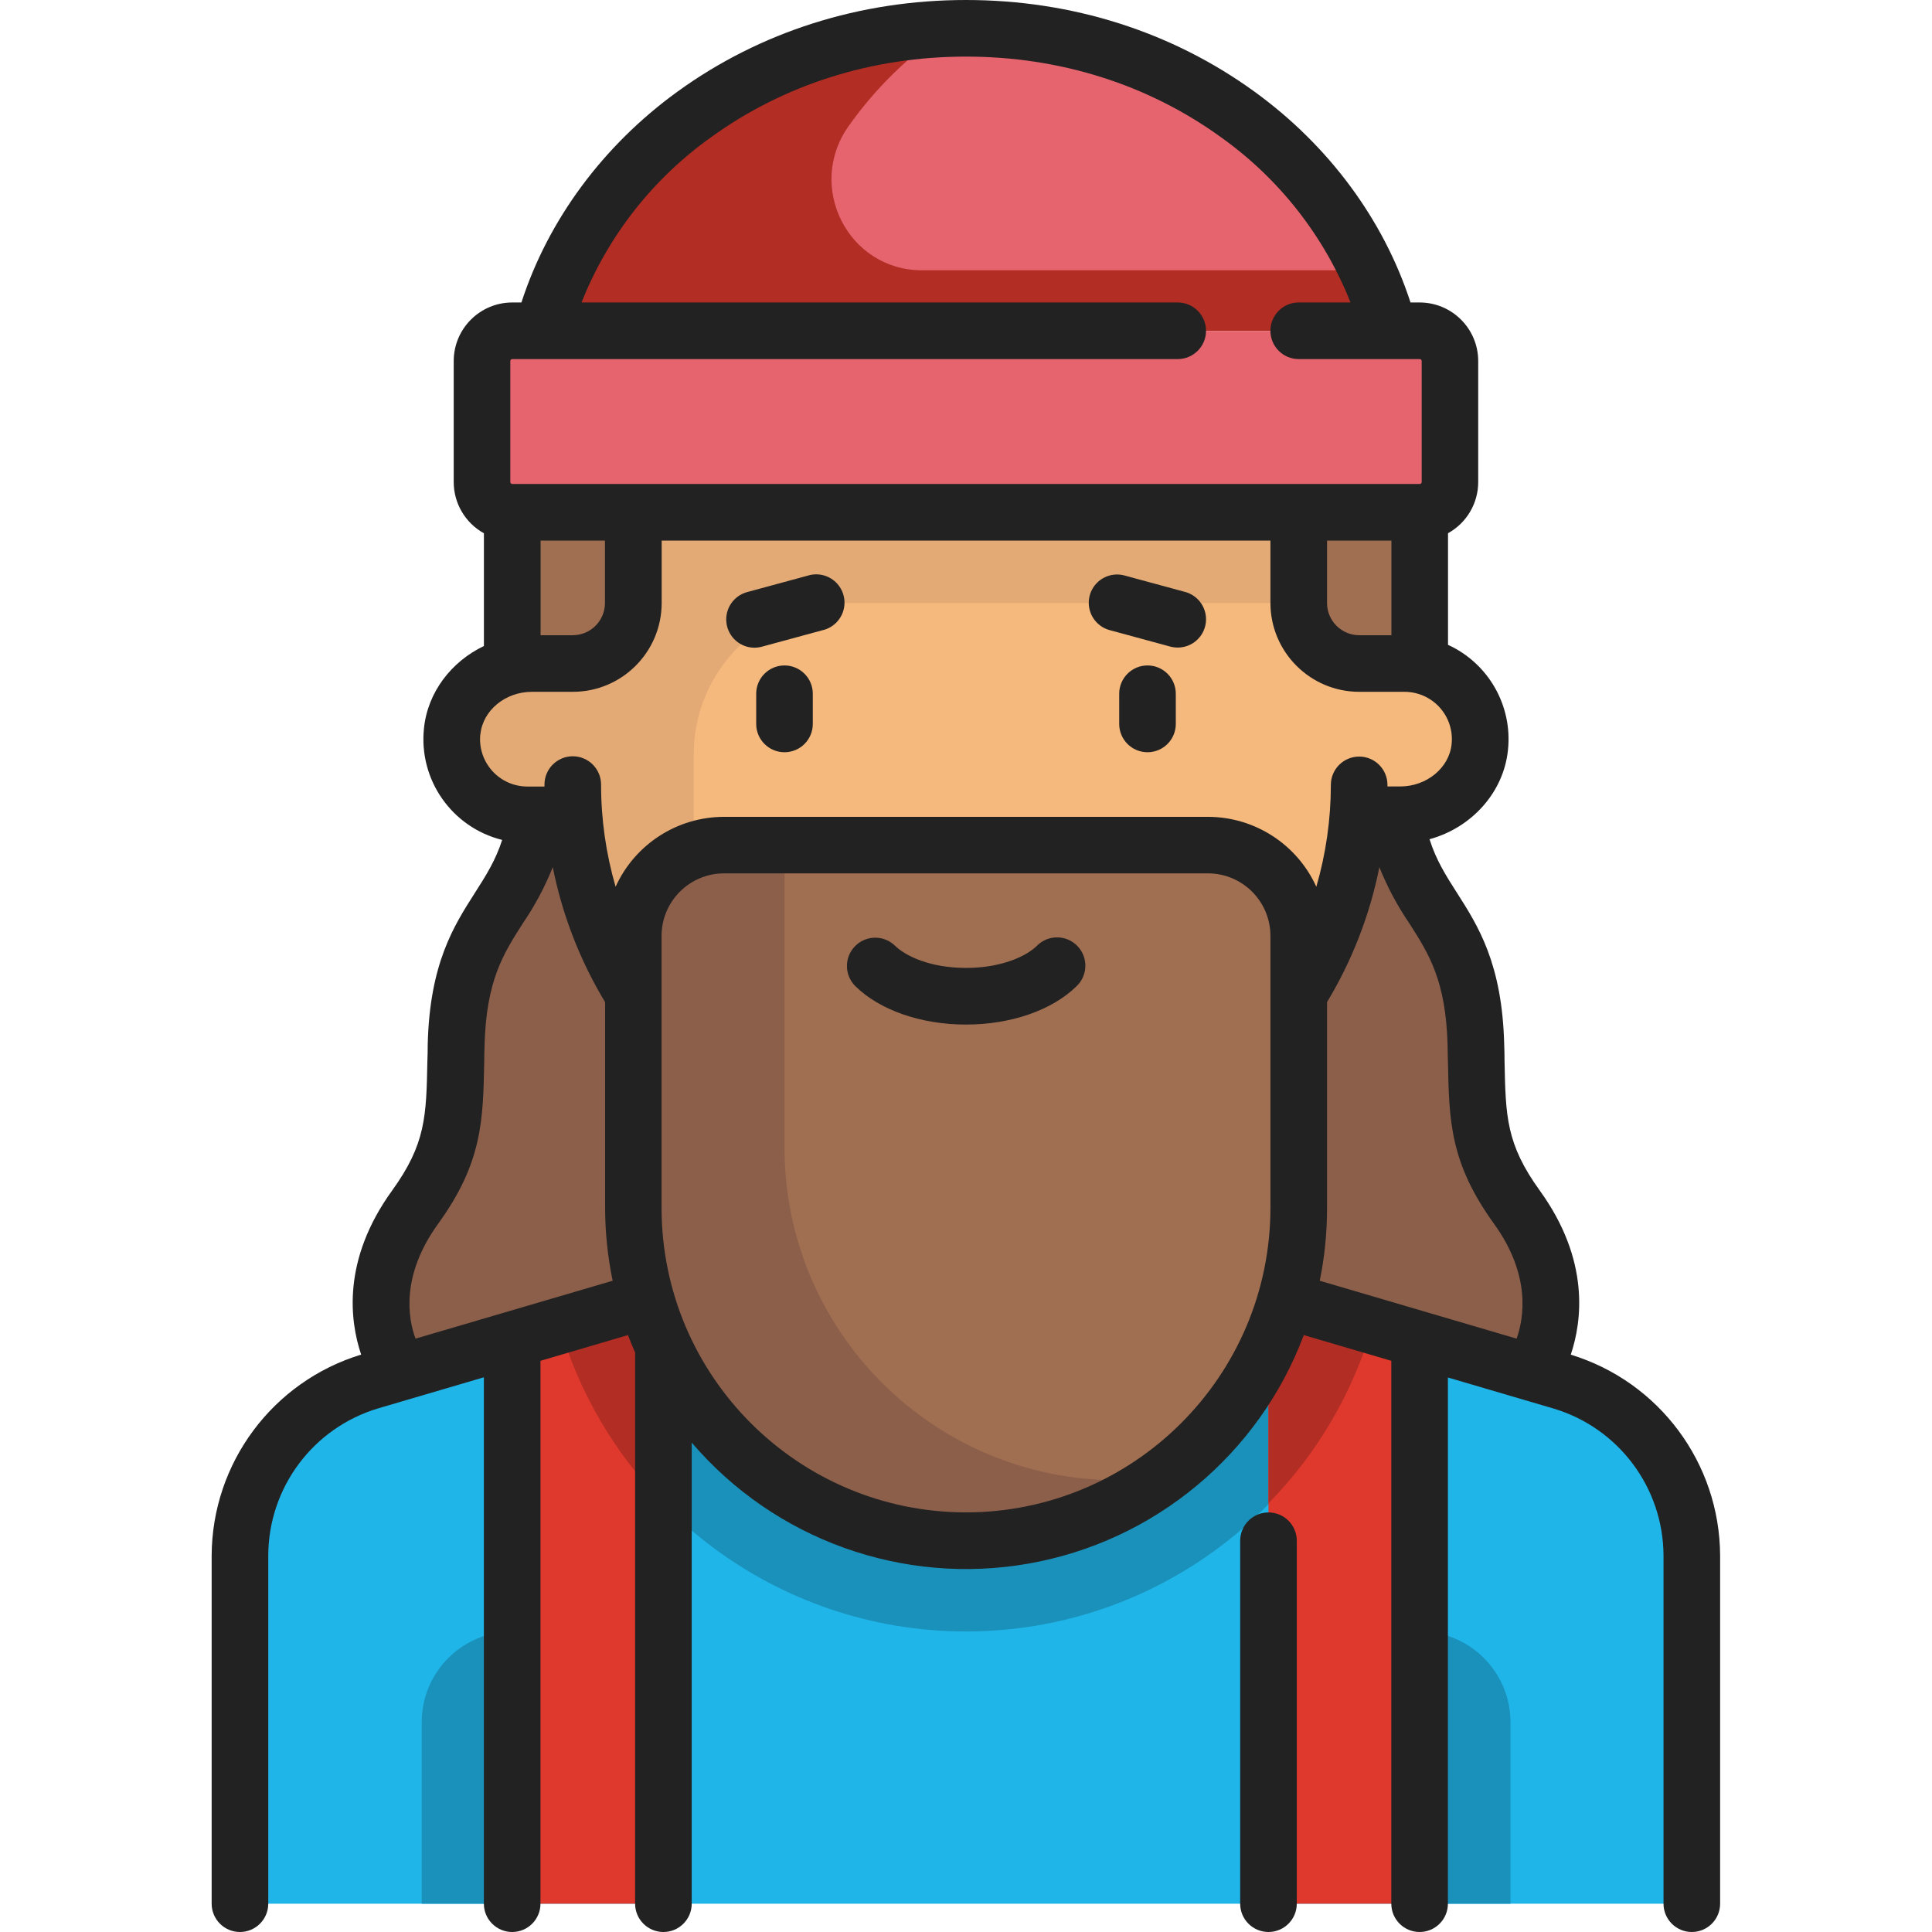
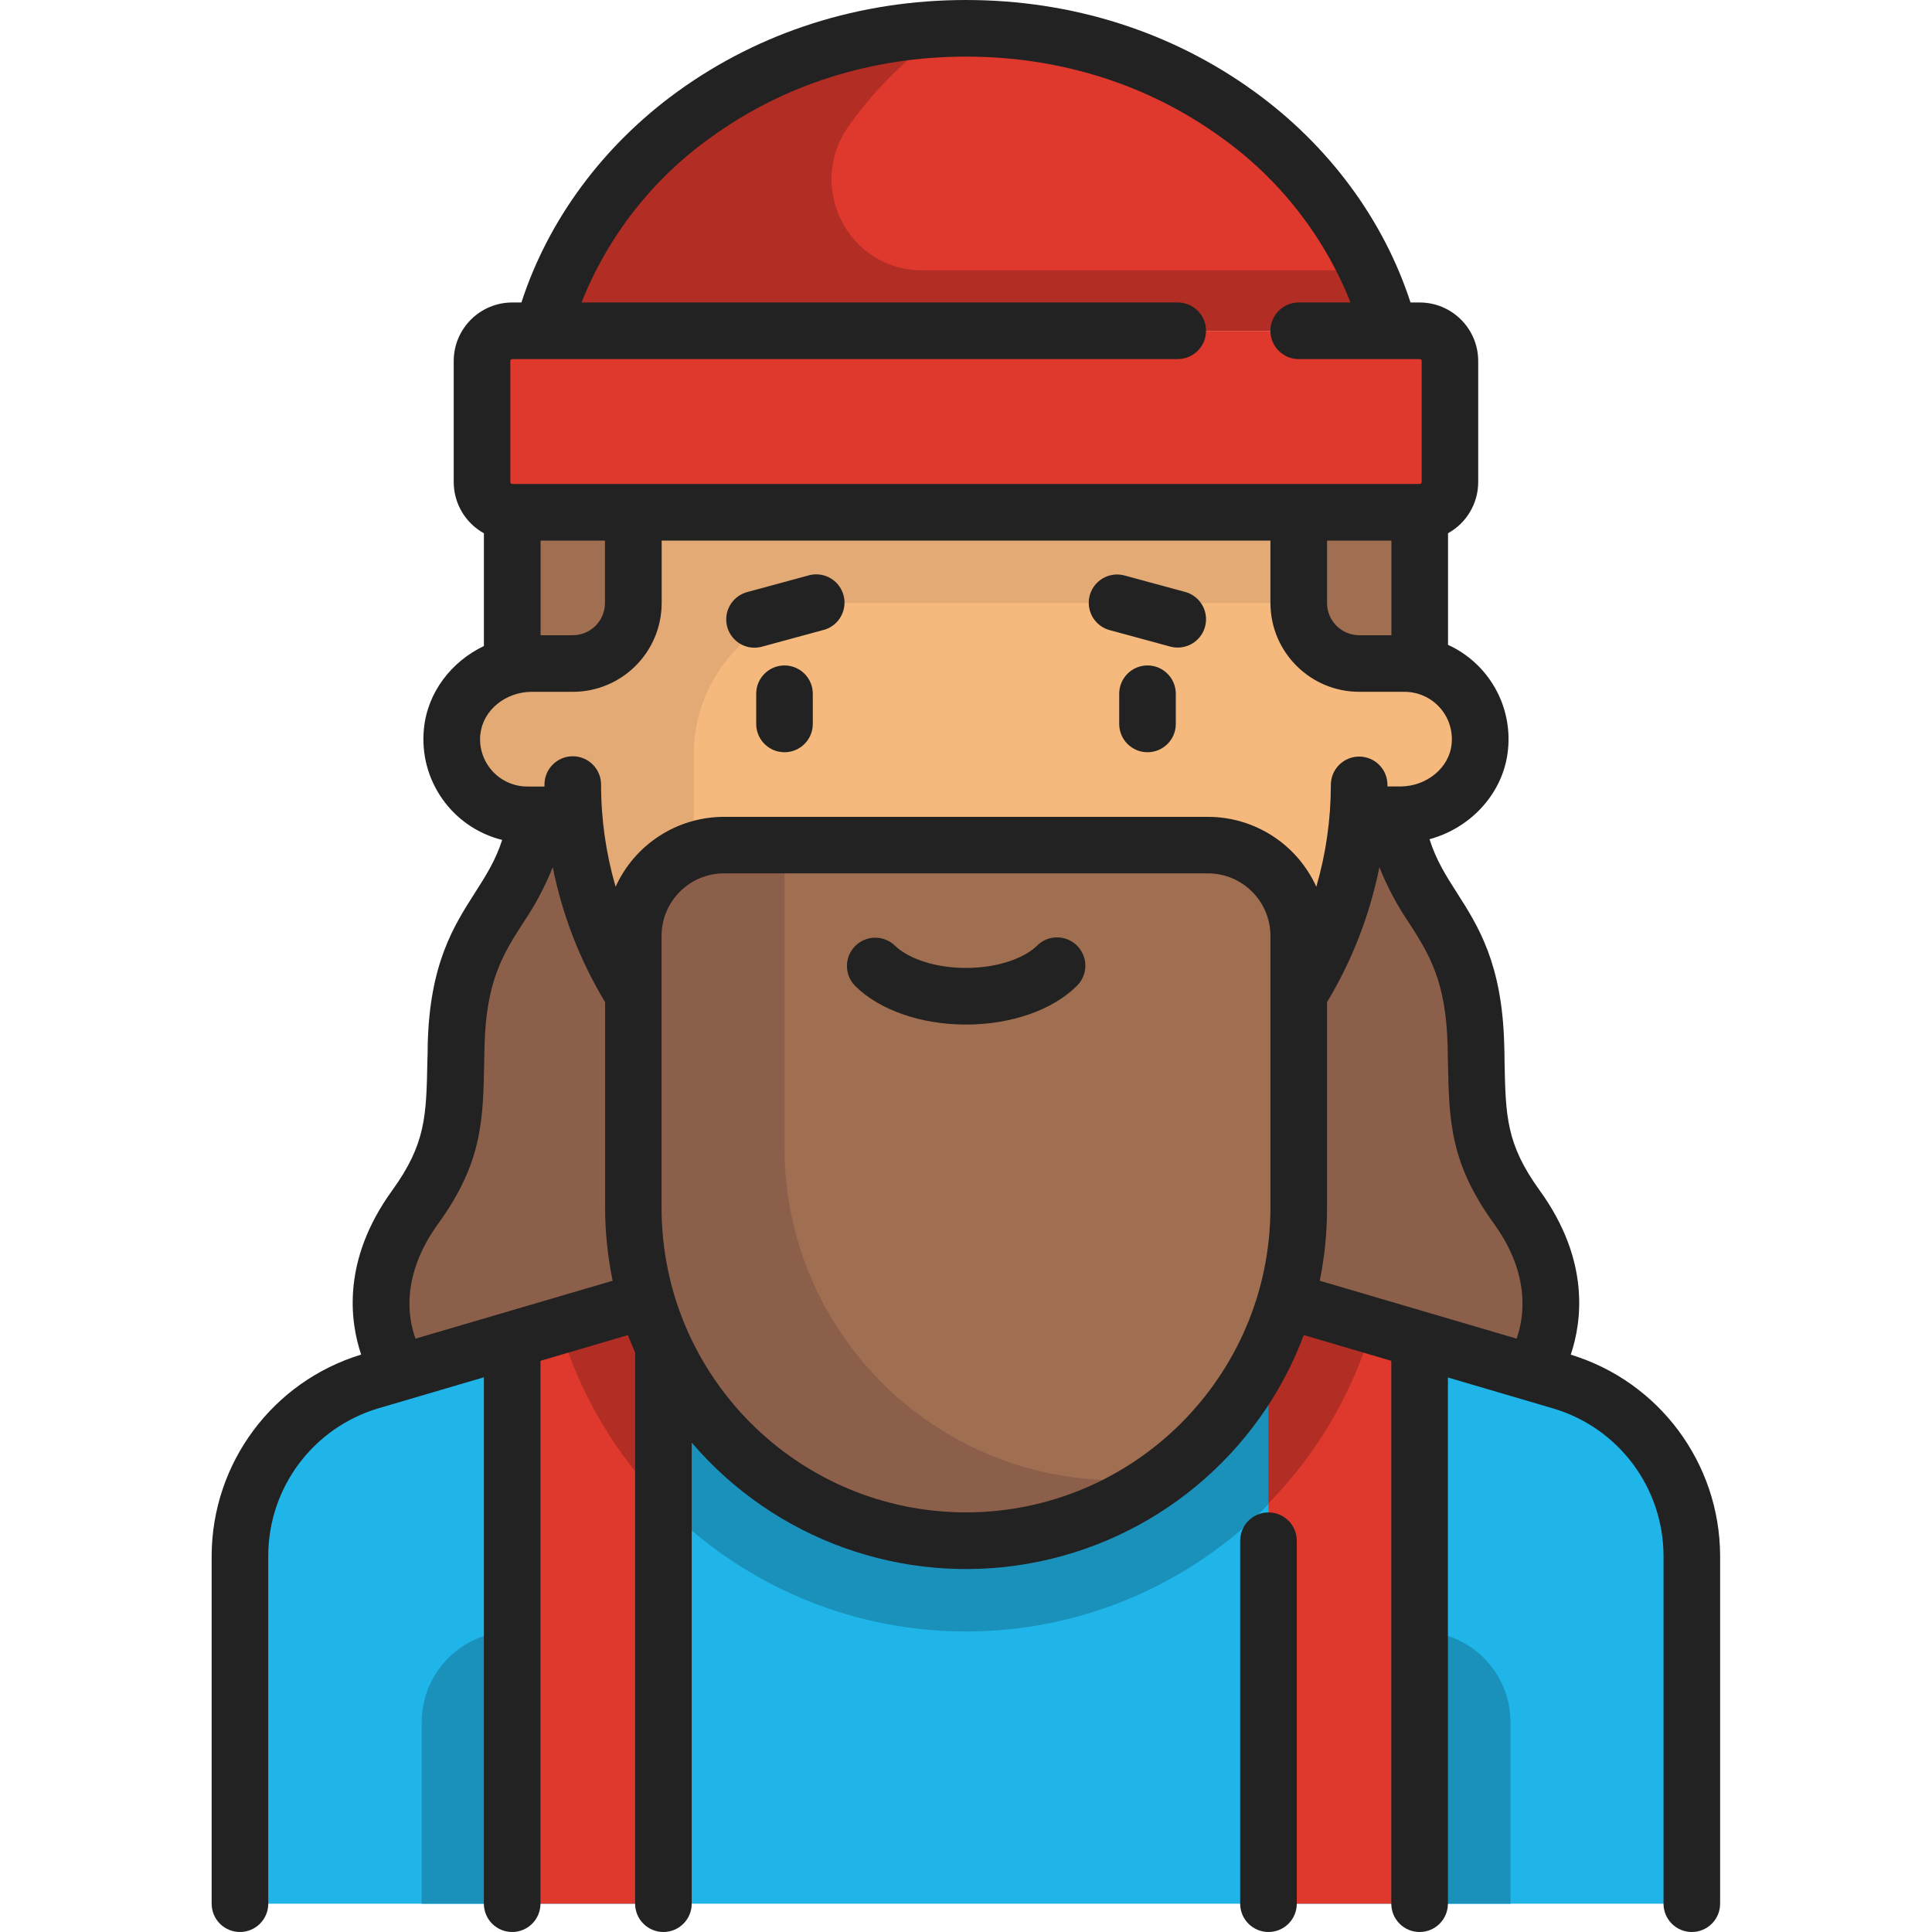
<svg xmlns="http://www.w3.org/2000/svg" viewBox="0 0 512 512">
  <g style="isolation:isolate">
    <path d="M256,7.5c-54.57,0-100.18,34.22-112.23,80.16H368.23C356.18,41.72,310.57,7.5,256,7.5Z" style="fill:#df382c" />
    <path d="M256,7.5c-54.57,0-100.18,34.22-112.23,80.16H368.23C356.18,41.72,310.57,7.5,256,7.5Z" style="fill:#999;opacity:0.5;mix-blend-mode:multiply" />
    <path d="M402,318.77c-11.28-17.14-10.42-28-10.86-47.13-.84-36.42-16.3-38-20.9-63.74H141.77c-4.6,25.71-20.06,27.32-20.9,63.74-.44,19.15.42,30-10.87,47.13-17,25.84-4.63,46.45-4.63,46.45H406.63S419,344.61,402,318.77Z" style="fill:#8c5f4b" />
    <path d="M413.86,366.09l-125.8-37.95H223.93L98.14,366.09a48.09,48.09,0,0,0-34.53,46.14V504.5H448.39V412.23A48.09,48.09,0,0,0,413.86,366.09Z" style="fill:#20b5e9" />
    <path d="M363.81,351l-75.75-22.85H223.94L148.19,351a112.11,112.11,0,0,0,215.62,0Z" style="fill:#20b5e9" />
    <path d="M363.81,351l-75.75-22.85H223.94L148.19,351a112.11,112.11,0,0,0,215.62,0Z" style="fill:#999;opacity:0.5;mix-blend-mode:multiply" />
    <polygon points="135.76 504.5 175.84 504.5 175.84 342.65 135.76 354.74 135.76 504.5" style="fill:#df382c" />
    <polygon points="376.24 504.5 336.16 504.5 336.16 342.65 376.24 354.74 376.24 504.5" style="fill:#df382c" />
    <path d="M372.23,175.84h-12V119.72H151.79v56.12h-12a20,20,0,0,0,0,40.08H152.2a104.1,104.1,0,0,0,207.6,0h12.43a20,20,0,0,0,0-40.08Z" style="fill:#f5b97d" />
    <path d="M151.79,119.73v56.11h-12a20,20,0,0,0,0,40.08H152.2a104,104,0,0,0,31.65,67V199.89a40.08,40.08,0,0,1,40.09-40.08H360.21V119.72Z" style="fill:#e3aa75" />
    <path d="M153.76,177.58l-18,2.22v-44h32.06v25.91A16,16,0,0,1,153.76,177.58Z" style="fill:#a06e50" />
    <path d="M358.24,177.58l18,2.22v-44H344.18v25.91A16,16,0,0,0,358.24,177.58Z" style="fill:#a06e50" />
-     <path d="M376.24,135.76H135.76a8,8,0,0,1-8-8V95.68a8,8,0,0,1,8-8H376.24a8,8,0,0,1,8,8v32.06A8,8,0,0,1,376.24,135.76Z" style="fill:#e6646e" />
-     <path d="M251.61,7.57l-.35.12a101.87,101.87,0,0,0-26.32,25.66c-11.42,16-.25,38.28,19.43,38.28H362.43C344.52,32.85,301.49,5.9,251.61,7.57Z" style="fill:#e6646e" />
+     <path d="M376.24,135.76H135.76a8,8,0,0,1-8-8V95.68a8,8,0,0,1,8-8H376.24a8,8,0,0,1,8,8v32.06A8,8,0,0,1,376.24,135.76Z" style="fill:#df382c" />
+     <path d="M251.61,7.57l-.35.12a101.87,101.87,0,0,0-26.32,25.66c-11.42,16-.25,38.28,19.43,38.28H362.43C344.52,32.85,301.49,5.9,251.61,7.57Z" style="fill:#df382c" />
    <path d="M135.76,432.35h0V504.5h-24V456.4A24.05,24.05,0,0,1,135.76,432.35Z" style="fill:#20b5e9" />
    <path d="M135.76,432.35h0V504.5h-24V456.4A24.05,24.05,0,0,1,135.76,432.35Z" style="fill:#999;opacity:0.5;mix-blend-mode:multiply" />
    <path d="M376.24,432.35h0V504.5h24.05V456.4A24.05,24.05,0,0,0,376.24,432.35Z" style="fill:#20b5e9" />
    <path d="M376.24,432.35h0V504.5h24.05V456.4A24.05,24.05,0,0,0,376.24,432.35Z" style="fill:#999;opacity:0.5;mix-blend-mode:multiply" />
    <path d="M175.84,342.65l-7,2.1L148.19,351a111.89,111.89,0,0,0,27.65,47.39Z" style="fill:#df382c" />
    <path d="M175.84,342.65l-7,2.1L148.19,351a111.89,111.89,0,0,0,27.65,47.39Z" style="fill:#999;opacity:0.5;mix-blend-mode:multiply" />
    <path d="M336.16,342.65l7,2.1L363.81,351a111.89,111.89,0,0,1-27.65,47.39V342.65Z" style="fill:#df382c" />
    <path d="M336.16,342.65l7,2.1L363.81,351a111.89,111.89,0,0,1-27.65,47.39V342.65Z" style="fill:#999;opacity:0.5;mix-blend-mode:multiply" />
    <path d="M320.13,223.93H191.87a24.05,24.05,0,0,0-24.05,24v72.15A88.17,88.17,0,0,0,256,408.3h0a88.17,88.17,0,0,0,88.18-88.17V248A24.05,24.05,0,0,0,320.13,223.93Z" style="fill:#a06e50" />
    <path d="M296.08,392.27A88.17,88.17,0,0,1,207.9,304.1V223.93h-16a24.05,24.05,0,0,0-24.05,24v72.15a88.07,88.07,0,0,0,139.93,71.28A88.05,88.05,0,0,1,296.08,392.27Z" style="fill:#8c5f4b" />
    <path d="M207.9,176.35a7.5,7.5,0,0,0-7.5,7.5v8a7.5,7.5,0,0,0,15,0v-8A7.5,7.5,0,0,0,207.9,176.35Z" style="fill:#222" />
    <path d="M304.1,176.35a7.5,7.5,0,0,0-7.5,7.5v8a7.5,7.5,0,0,0,15,0v-8A7.5,7.5,0,0,0,304.1,176.35Z" style="fill:#222" />
    <path d="M274.78,250.66c-2.74,2.7-9.3,5.85-18.78,5.85s-16-3.15-18.78-5.85a7.5,7.5,0,0,0-10.54,10.68c6.46,6.37,17.42,10.18,29.32,10.18s22.86-3.81,29.31-10.18a7.5,7.5,0,1,0-10.53-10.68Z" style="fill:#222" />
    <path d="M416.27,359c3-8.93,5.09-25.08-8.2-43.47-8.92-12.35-9.06-19.68-9.35-34.28q0-2.14-.09-4.44c-.54-21.45-6.91-31.41-12.52-40.2-2.91-4.55-5.5-8.61-7.27-14.21,11.07-3,19.66-12.35,20.79-23.69a27.47,27.47,0,0,0-15.89-27.82V141.31a15.49,15.49,0,0,0,8-13.57V95.68a15.53,15.53,0,0,0-15.52-15.52h-2.42c-7.11-21.89-21.61-41.57-41.36-55.88C310.54,8.4,284.1,0,256,0s-54.54,8.4-76.46,24.28c-19.75,14.31-34.26,34-41.36,55.88h-2.42a15.53,15.53,0,0,0-15.52,15.52v32.06a15.52,15.52,0,0,0,8,13.58V171.2c-8.63,4.12-14.93,12.27-15.89,21.86a27.52,27.52,0,0,0,20.73,29.53c-1.77,5.49-4.34,9.51-7.21,14-5.61,8.79-12,18.75-12.52,40.2q0,2.29-.09,4.44c-.29,14.6-.43,21.93-9.35,34.28-13.3,18.39-11.21,34.54-8.2,43.47a55.92,55.92,0,0,0-39.62,53.25V504.5a7.5,7.5,0,0,0,15,0V412.23a40.83,40.83,0,0,1,29.14-39l28-8.23V504.5a7.5,7.5,0,0,0,15,0V360.63l23.19-6.82q.88,2.35,1.89,4.63V504.5a7.5,7.5,0,0,0,15,0V382.3a95.61,95.61,0,0,0,162.21-28.49l23.19,6.82V504.5a7.5,7.5,0,0,0,15,0V365.05l28,8.23a40.83,40.83,0,0,1,29.14,39V504.5a7.5,7.5,0,0,0,15,0V412.23A55.92,55.92,0,0,0,416.27,359ZM351.68,143.26h17.06v25.08h-8.53a8.54,8.54,0,0,1-8.53-8.53V143.26ZM135.24,95.68a.52.52,0,0,1,.52-.52H312.11a7.5,7.5,0,0,0,0-15h-158a98.27,98.27,0,0,1,34.24-43.73C207.68,22.41,231.08,15,256,15s48.32,7.41,67.66,21.43A98.32,98.32,0,0,1,357.9,80.16H344.17a7.5,7.5,0,0,0,0,15h32.07a.52.52,0,0,1,.52.52v32.06a.52.52,0,0,1-.52.52H135.76a.52.52,0,0,1-.52-.52Zm25.08,47.58v16.55a8.54,8.54,0,0,1-8.53,8.53h-8.53V143.26Zm-33,51.3c.63-6.29,6.61-11.22,13.62-11.22h10.88a23.56,23.56,0,0,0,23.53-23.53V143.26H336.68v16.55a23.56,23.56,0,0,0,23.53,23.53h12a12.54,12.54,0,0,1,12.48,13.86c-.63,6.29-6.61,11.22-13.62,11.22h-3.38V208a7.5,7.5,0,0,0-7.5-7.5h0a7.5,7.5,0,0,0-7.5,7.5,97.11,97.11,0,0,1-3.85,27,31.58,31.58,0,0,0-28.73-18.53H191.87A31.58,31.58,0,0,0,163.14,235a97,97,0,0,1-3.85-27.08,7.5,7.5,0,0,0-15,0v.52h-4.52a12.54,12.54,0,0,1-12.48-13.86Zm-17.2,160.19c-2-5.36-3.93-16.72,6-30.45,11.68-16.15,11.9-27.32,12.2-42.78,0-1.4.05-2.85.09-4.36.43-17.27,4.94-24.32,10.16-32.49a76.93,76.93,0,0,0,7.92-14.86,111.22,111.22,0,0,0,13.87,35.77v54.55a95.74,95.74,0,0,0,2,19.28ZM256,400.8a80.77,80.77,0,0,1-80.68-80.67V248a16.58,16.58,0,0,1,16.55-16.55H320.13A16.58,16.58,0,0,1,336.68,248v72.15A80.77,80.77,0,0,1,256,400.8Zm95.68-80.67V265.57a111.48,111.48,0,0,0,13.87-35.76,77,77,0,0,0,7.92,14.86c5.22,8.17,9.73,15.22,10.16,32.49,0,1.51.07,3,.09,4.36.31,15.46.52,26.63,12.2,42.78,9.88,13.68,7.91,25.06,6,30.45l-52.17-15.34A95.74,95.74,0,0,0,351.68,320.13Z" style="fill:#222" />
    <path d="M336.16,400.81a7.5,7.5,0,0,0-7.5,7.5V504.5a7.5,7.5,0,0,0,15,0V408.31A7.5,7.5,0,0,0,336.16,400.81Z" style="fill:#222" />
    <path d="M199.88,171.65a7.9,7.9,0,0,0,2-.26l16-4.35A7.5,7.5,0,1,0,214,152.57l-16,4.34a7.5,7.5,0,0,0,1.95,14.74Z" style="fill:#222" />
    <path d="M294.12,167l16,4.35a7.9,7.9,0,0,0,2,.26,7.5,7.5,0,0,0,1.95-14.74l-16-4.34A7.5,7.5,0,1,0,294.12,167Z" style="fill:#222" />
  </g>
</svg>
